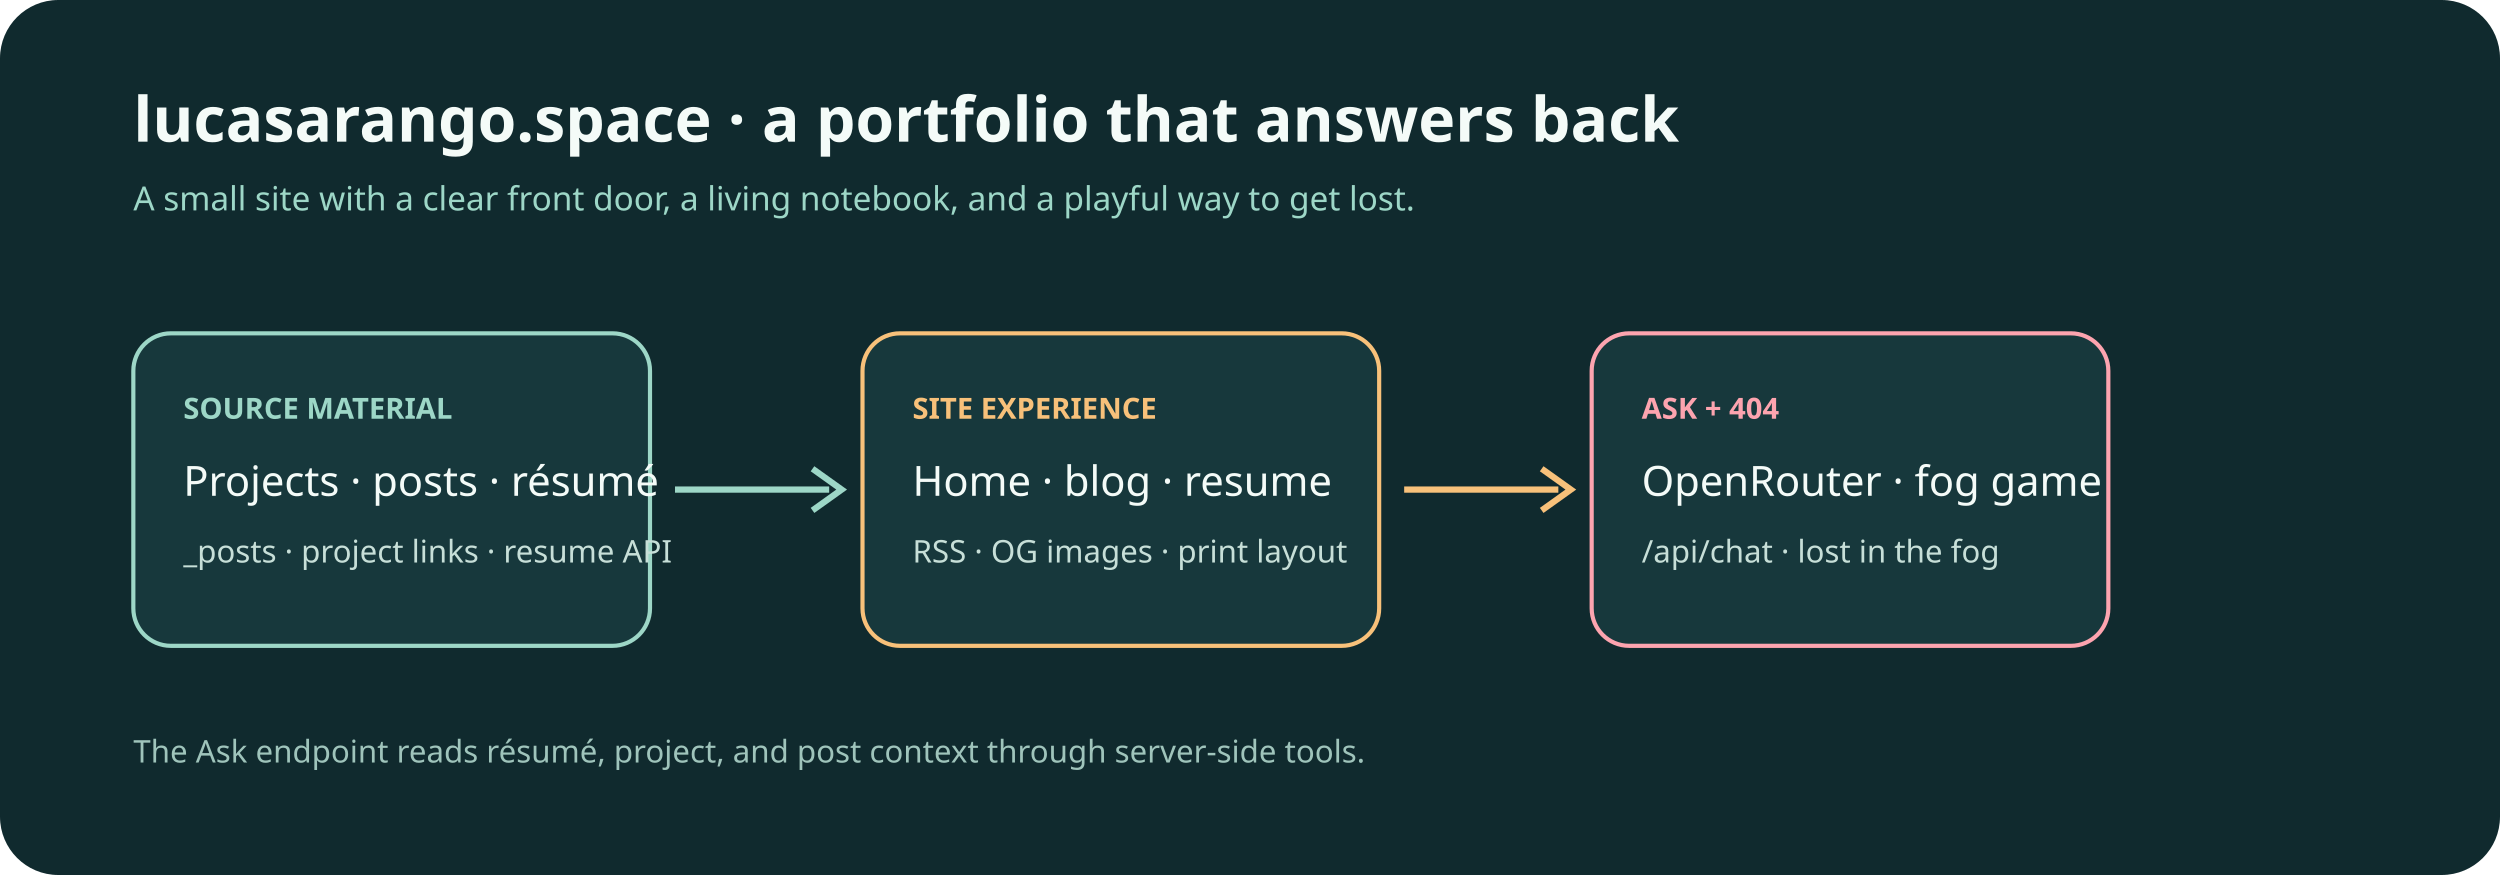
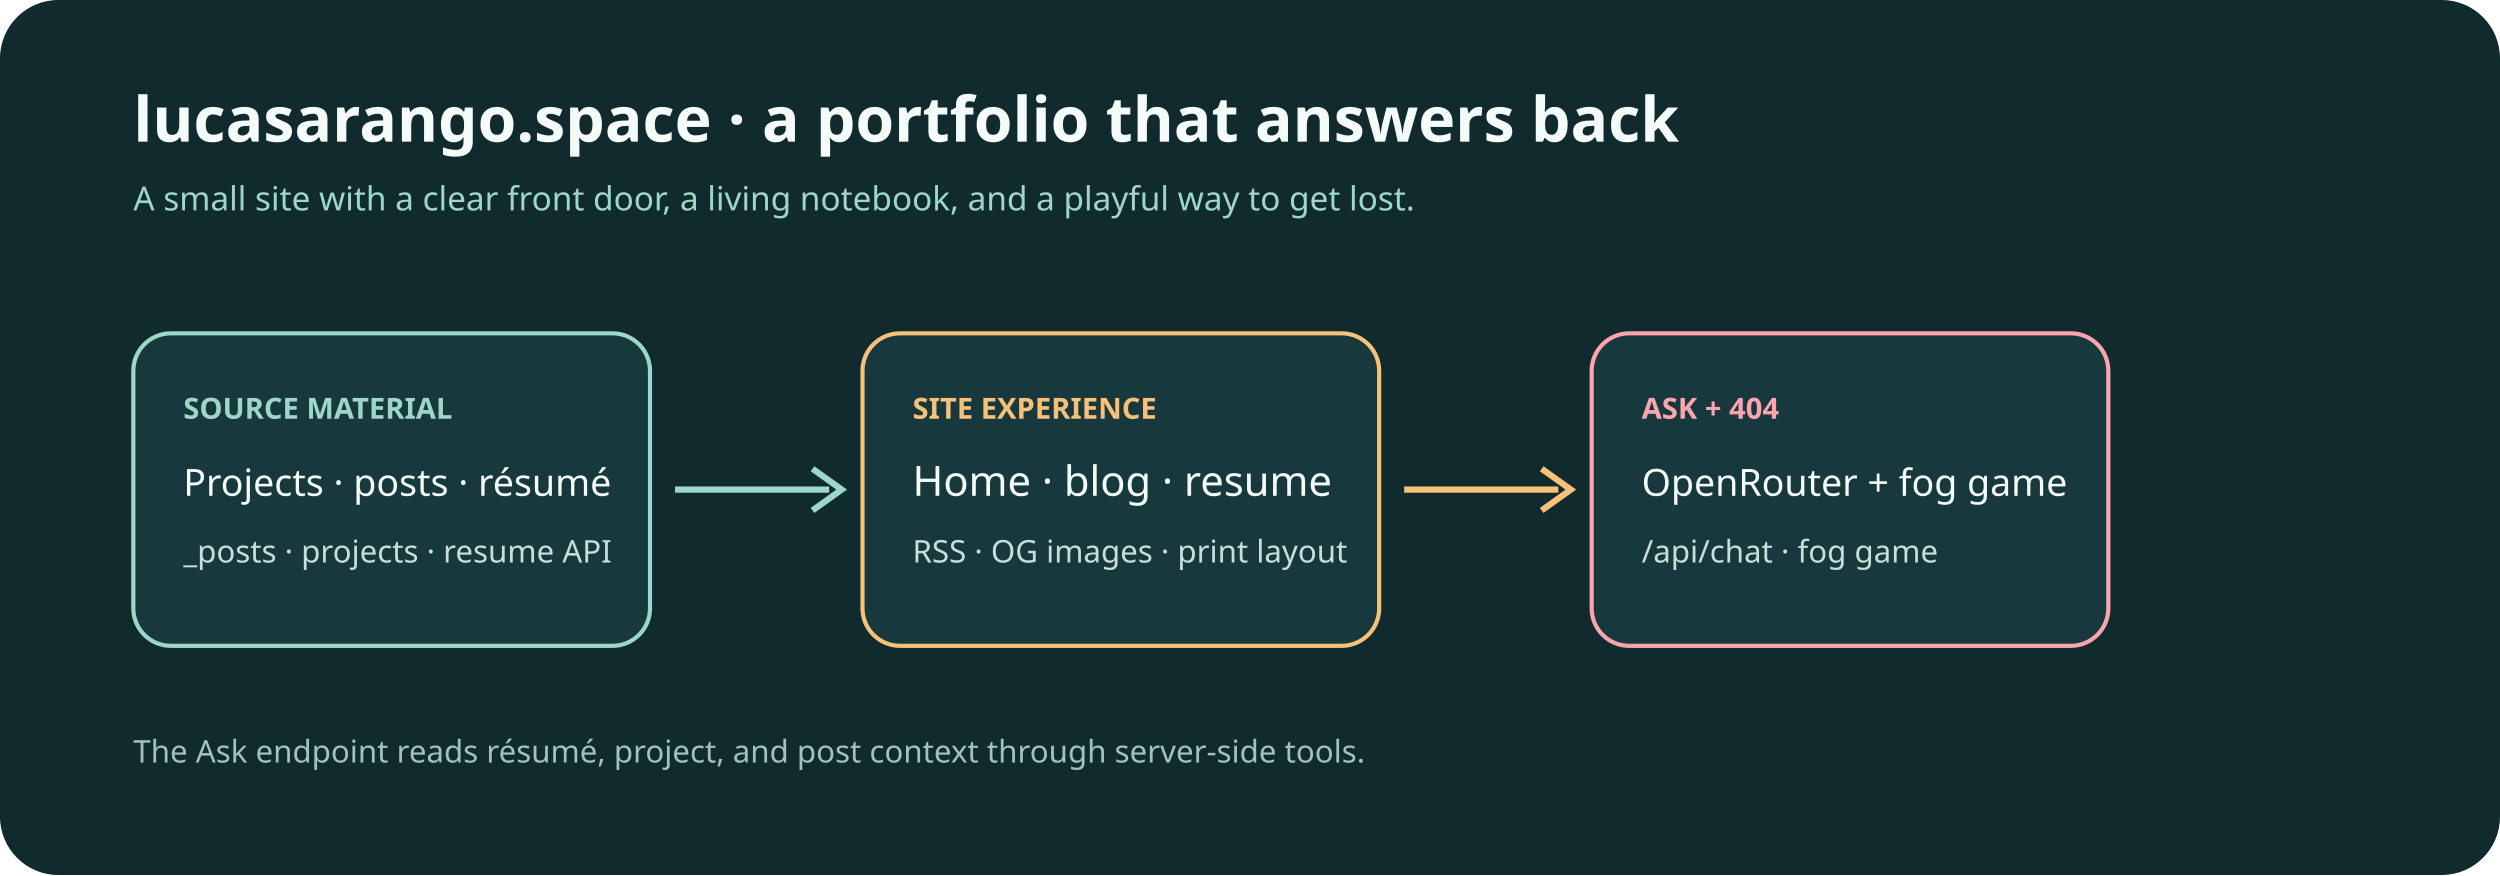
<svg xmlns="http://www.w3.org/2000/svg" viewBox="0 0 1200 420" role="img" aria-labelledby="title desc">
  <rect width="1200" height="420" rx="28" fill="#102a2e" />
  <text x="64" y="68" fill="#f4fbf8" font-family="system-ui,sans-serif" font-size="30" font-weight="700">lucasarango.space · a portfolio that answers back</text>
  <text x="64" y="101" fill="#9dd7c7" font-family="system-ui,sans-serif" font-size="16">A small site with a clear front door, a living notebook, and a playful way to get lost.</text>
  <g font-family="system-ui,sans-serif">
    <rect x="64" y="160" width="248" height="150" rx="18" fill="#17383c" stroke="#9dd7c7" stroke-width="2" />
    <text x="88" y="201" fill="#9dd7c7" font-size="14" font-weight="700">SOURCE MATERIAL</text>
-     <text x="88" y="238" fill="#f4fbf8" font-size="20">Projects · posts · résumé</text>
-     <text x="88" y="270" fill="#c7dfd8" font-size="15">_posts · project links · resume API</text>
+     <text x="88" y="238" fill="#f4fbf8" font-size="18">Projects · posts · résumé</text>
+     <text x="88" y="270" fill="#c7dfd8" font-size="15">_posts · projects · resume API</text>
    <path d="M324 235h74" stroke="#9dd7c7" stroke-width="3" />
    <path d="m390 225 14 10-14 10" fill="none" stroke="#9dd7c7" stroke-width="3" />
    <rect x="414" y="160" width="248" height="150" rx="18" fill="#17383c" stroke="#f8c17a" stroke-width="2" />
    <text x="438" y="201" fill="#f8c17a" font-size="14" font-weight="700">SITE EXPERIENCE</text>
    <text x="438" y="238" fill="#f4fbf8" font-size="20">Home · blog · resume</text>
    <text x="438" y="270" fill="#c7dfd8" font-size="15">RSS · OG images · print layout</text>
    <path d="M674 235h74" stroke="#f8c17a" stroke-width="3" />
    <path d="m740 225 14 10-14 10" fill="none" stroke="#f8c17a" stroke-width="3" />
    <rect x="764" y="160" width="248" height="150" rx="18" fill="#17383c" stroke="#fda4af" stroke-width="2" />
    <text x="788" y="201" fill="#fda4af" font-size="14" font-weight="700">ASK + 404</text>
-     <text x="788" y="238" fill="#f4fbf8" font-size="20">OpenRouter · fog game</text>
-     <text x="788" y="270" fill="#c7dfd8" font-size="15">/api/chat · lost in the fog</text>
+     <text x="788" y="238" fill="#f4fbf8" font-size="18">OpenRouter + fog game</text>
+     <text x="788" y="270" fill="#c7dfd8" font-size="15">/api/chat · fog game</text>
  </g>
  <text x="64" y="366" fill="#9fc4bb" font-family="system-ui,sans-serif" font-size="15">The Ask endpoint reads résumé, project, and post context through server-side tools.</text>
</svg>
